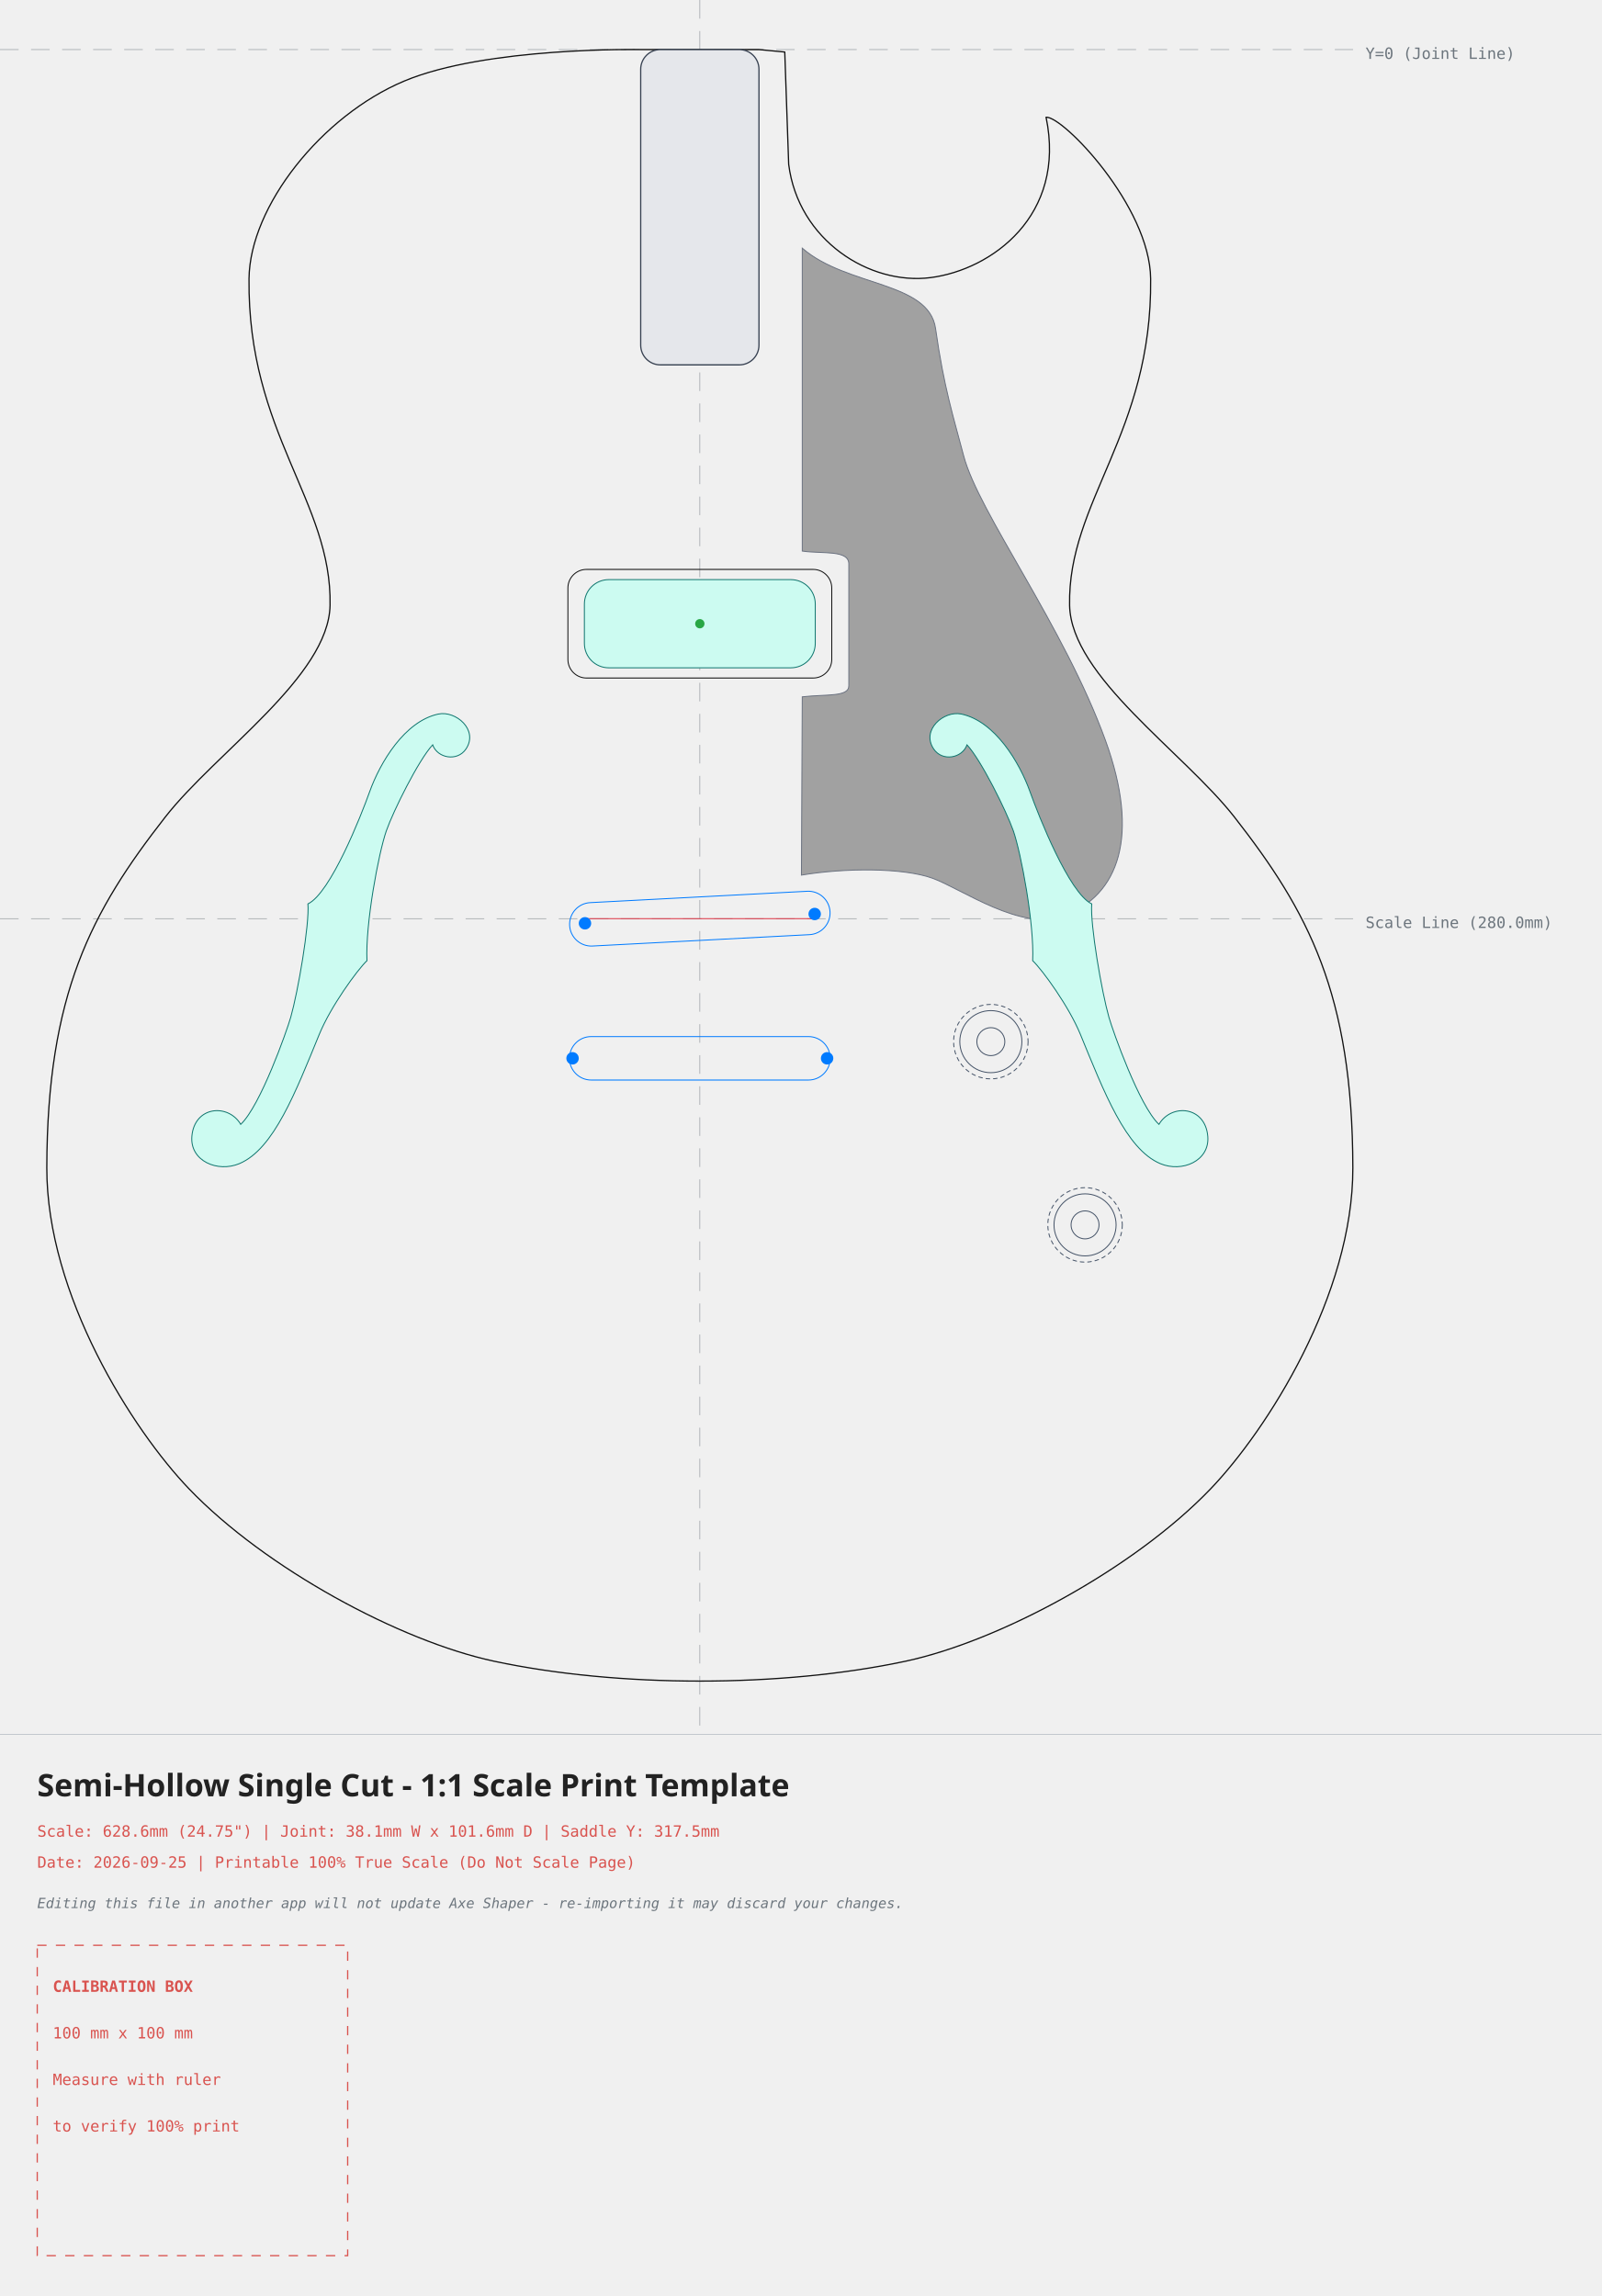
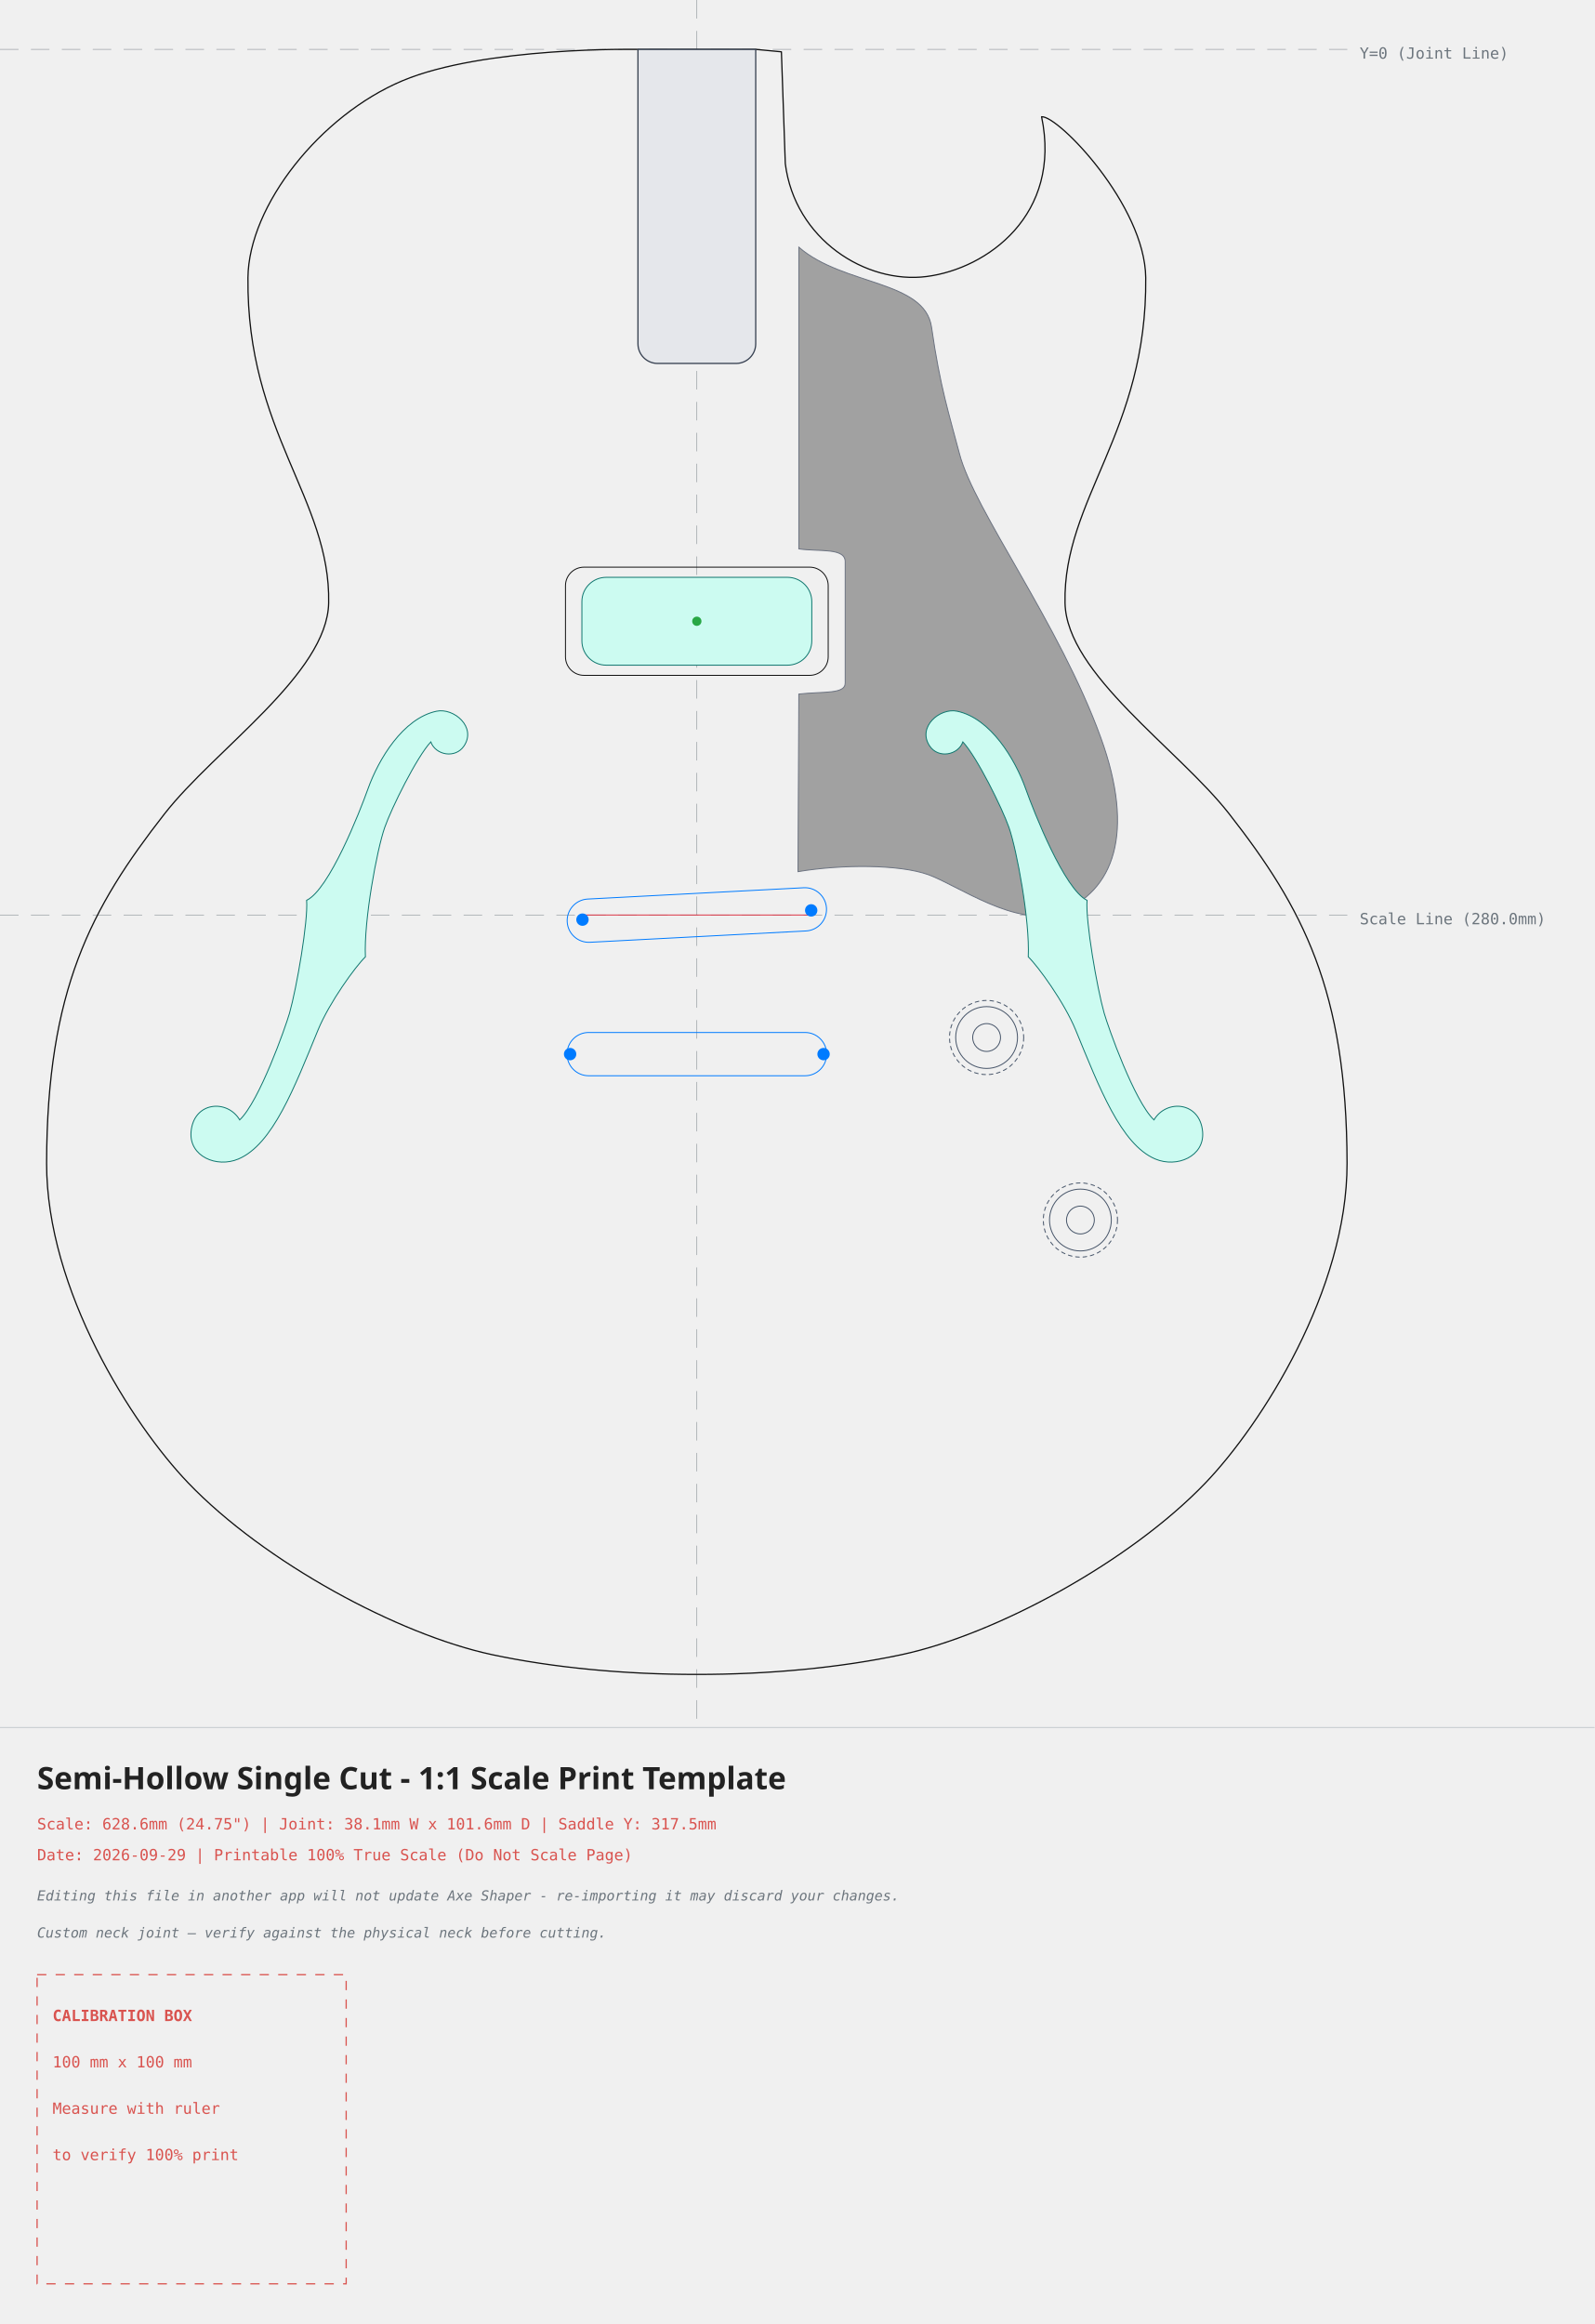
- <svg xmlns="http://www.w3.org/2000/svg" width="515.91mm" height="739.80mm" viewBox="-225.45 -15.97 515.91 739.80">
+ <svg xmlns="http://www.w3.org/2000/svg" width="515.91mm" height="751.80mm" viewBox="-225.45 -15.97 515.91 751.80">
  <style>
    .body-line { fill: none; stroke: #111111; stroke-width: 0.4; stroke-linecap: round; stroke-linejoin: round; }
    .edge-inset { fill: none; stroke: #555555; stroke-width: 0.3; stroke-dasharray: 3,2; }
    .neck-pocket { fill: #e5e7eb; stroke: #374151; stroke-width: 0.4; }
    .pickup-rout { fill: #ccfbf1; stroke: #0f766e; stroke-width: 0.3; }
    .pickup-cover { fill: none; stroke: #111111; stroke-width: 0.3; }
    .bridge-rout { fill: none; stroke: #007bff; stroke-width: 0.3; }
    .back-route { fill: #f3e8ff; stroke: #7e22ce; stroke-width: 0.3; stroke-dasharray: 3,2; }
    .front-route { fill: #ccfbf1; stroke: #0f766e; stroke-width: 0.3; }
    .pickguard { fill: #ffffff; fill-opacity: 0.35; stroke: #6b7280; stroke-width: 0.3; }
    .control-outline { fill: none; stroke: #475569; stroke-width: 0.3; }
    .control-body { fill: none; stroke: #475569; stroke-width: 0.3; stroke-dasharray: 1.2,1.2; stroke-linecap: round; }
    .control-slot { fill: none; stroke: #475569; stroke-width: 0.6; stroke-linecap: round; }
    .control-lever { fill: none; stroke: #475569; stroke-width: 0.8; stroke-linecap: round; }
    .control-cap { fill: none; stroke: #475569; stroke-width: 0.3; }
    .center-axis { fill: none; stroke: #6c757d; stroke-width: 0.2; stroke-dasharray: 6,4; opacity: 0.7; }
    .calibration-box { fill: none; stroke: #d9534f; stroke-width: 0.4; stroke-dasharray: 3,3; }
    .band-rule { fill: none; stroke: #adb5bd; stroke-width: 0.2; }
    .text-label { font-family: monospace, sans-serif; font-size: 5px; fill: #d9534f; }
    .disclaimer-label { font-family: monospace, sans-serif; font-size: 4.5px; font-style: italic; fill: #6c757d; }
    .axis-label { font-family: monospace, sans-serif; font-size: 5px; fill: #6c757d; }
    .title-label { font-family: sans-serif; font-size: 10px; font-weight: bold; fill: #222222; }
  </style>
  <g>
    <line x1="0" y1="-15.97" x2="0" y2="542.83" class="center-axis" />
    <line x1="-225.45" y1="0" x2="210.45" y2="0" class="center-axis" />
    <text x="214.45" y="3" class="axis-label">Y=0 (Joint Line)</text>
    <line x1="-225.45" y1="280.03" x2="210.45" y2="280.03" class="center-axis" stroke="#007bff" />
    <text x="214.45" y="283.03" class="axis-label" fill="#007bff">Scale Line (280.0mm)</text>
    <path d="M -19.05 0.00 C -19.05 0.00, -68.80 -0.97, -95.29 10.17 C -121.77 21.31, -144.99 50.45, -145.23 73.85 C -145.74 123.70, -118.44 145.52, -119.12 179.09 C -119.59 202.04, -155.80 226.29, -172.22 247.30 C -195.99 277.73, -210.27 304.26, -210.37 360.32 C -210.45 401.34, -182.67 444.84, -164.57 463.73 C -139.93 489.44, -96.53 512.83, -66.26 519.30 C -26.29 527.83, 26.29 527.83, 66.26 519.30 C 96.53 512.83, 139.93 489.44, 164.57 463.73 C 182.67 444.84, 210.45 401.34, 210.37 360.32 C 210.27 304.26, 195.99 277.73, 172.22 247.30 C 155.80 226.29, 119.59 202.04, 119.12 179.09 C 118.44 145.52, 145.74 123.70, 145.23 73.85 C 144.99 50.45, 116.93 21.38, 111.54 21.80 C 118.13 53.50, 93.98 70.96, 74.34 73.48 C 54.70 76.00, 31.70 61.48, 28.62 36.97 C 28.62 36.97, 27.36 0.79, 27.36 0.79 C 27.36 0.79, 19.05 0.00, 19.05 0.00 C 19.05 0.00, -19.05 0.00, -19.05 0.00 Z" class="body-line" />
    <path d="M 117.31 279.17 C 103.61 284.36, 84.37 270.41, 74.93 267.00 C 65.50 263.59, 46.67 263.66, 32.73 266.00 C 32.73 266.00, 33.00 208.55, 33.00 208.55 C 40.96 207.67, 48.00 208.65, 48.00 205.00 C 48.00 205.00, 48.00 166.00, 48.00 166.00 C 48.28 161.03, 39.53 162.58, 33.00 161.59 C 33.00 161.59, 33.00 64.00, 33.00 64.00 C 47.41 76.51, 73.76 74.61, 75.94 89.90 C 78.68 109.16, 81.72 118.43, 84.99 130.89 C 89.81 149.28, 117.30 185.70, 130.70 222.67 C 141.84 253.41, 134.99 272.47, 117.31 279.17 Z" class="pickguard" style="fill:#111111" />
-     <rect x="-19.05" y="0" width="38.1" height="101.6" rx="6.35" ry="6.35" class="neck-pocket" />
+     <path d="M -19.05 0 L 19.05 0 L 19.05 95.25 L 19.01 95.961 L 18.891 96.663 L 18.694 97.347 L 18.421 98.005 L 18.077 98.628 L 17.665 99.209 L 17.19 99.74 L 16.659 100.215 L 16.078 100.627 L 15.455 100.971 L 14.797 101.244 L 14.113 101.441 L 13.411 101.56 L 12.7 101.6 L -12.7 101.6 L -13.411 101.56 L -14.113 101.441 L -14.797 101.244 L -15.455 100.971 L -16.078 100.627 L -16.659 100.215 L -17.19 99.74 L -17.665 99.209 L -18.077 98.628 L -18.421 98.005 L -18.694 97.347 L -18.891 96.663 L -19.01 95.961 L -19.05 95.25 Z" class="neck-pocket" />
    <path d="M -148.32 358.96 C -155.33 361.92, -164.30 358.13, -163.64 350.18 C -162.82 340.39, -151.94 339.50, -147.90 346.31 C -141.56 340.34, -133.07 316.27, -131.79 311.80 C -129.47 303.65, -125.71 281.91, -126.25 275.28 C -118.97 271.81, -109.12 246.85, -106.39 239.19 C -102.99 229.68, -95.11 216.44, -84.26 214.11 C -78.62 212.90, -71.20 219.23, -75.34 225.37 C -78.12 229.50, -84.52 228.36, -86.07 224.03 C -90.63 228.93, -98.78 245.41, -100.99 251.73 C -103.51 258.96, -107.77 281.79, -107.23 293.57 C -110.39 296.60, -118.88 308.27, -122.58 317.28 C -130.19 335.79, -137.20 354.26, -148.32 358.96 Z" class="front-route" />
    <path d="M 122.58 317.28 C 118.88 308.27, 110.39 296.60, 107.23 293.57 C 107.77 281.79, 103.51 258.96, 100.99 251.73 C 98.78 245.41, 90.63 228.93, 86.07 224.03 C 84.52 228.36, 78.12 229.50, 75.34 225.37 C 71.20 219.23, 78.62 212.90, 84.26 214.11 C 95.11 216.44, 102.99 229.68, 106.39 239.19 C 109.12 246.85, 118.97 271.81, 126.25 275.28 C 125.71 281.91, 129.47 303.65, 131.79 311.80 C 133.07 316.27, 141.56 340.34, 147.90 346.31 C 151.94 339.50, 162.82 340.39, 163.64 350.18 C 164.30 358.13, 155.33 361.92, 148.32 358.96 C 137.20 354.26, 130.19 335.79, 122.58 317.28 Z" class="front-route" />
    <g transform="translate(0, 184.9994) rotate(0)">
      <path d="M -29.31 -14.21 C -29.31 -14.21, 29.31 -14.21, 29.31 -14.21 C 33.68 -14.21, 37.19 -10.70, 37.19 -6.33 C 37.19 -6.33, 37.19 6.33, 37.19 6.33 C 37.19 10.70, 33.68 14.21, 29.31 14.21 C 29.31 14.21, -29.31 14.21, -29.31 14.21 C -33.68 14.21, -37.19 10.70, -37.19 6.33 C -37.19 6.33, -37.19 -6.33, -37.19 -6.33 C -37.19 -10.70, -33.68 -14.21, -29.31 -14.21 Z" class="pickup-rout" />
      <rect x="-42.50" y="-17.50" width="85.00" height="35.00" rx="6.00" ry="6.00" class="pickup-cover" />
      <circle cx="0" cy="0" r="1.5" fill="#28a745" />
    </g>
    <g id="control-knobs">
      <g transform="translate(93.75, 319.66)" data-knob-style="generic">
        <circle cx="0" cy="0" r="12.00" class="control-body" />
        <circle cx="0" cy="0" r="10.00" class="control-outline" />
        <circle cx="0" cy="0" r="4.50" class="control-outline" />
      </g>
      <g transform="translate(124.10, 378.70)" data-knob-style="generic">
        <circle cx="0" cy="0" r="12.00" class="control-body" />
        <circle cx="0" cy="0" r="10.00" class="control-outline" />
        <circle cx="0" cy="0" r="4.50" class="control-outline" />
      </g>
    </g>
    <g id="control-switches">
      
    </g>
    <g id="bridge-hardware">
      <rect x="-42.00" y="273.03" width="84.00" height="14.00" rx="7.00" ry="7.00" class="bridge-rout" transform="rotate(-3 0.00 280.03)" />
      <rect x="-42.00" y="318.03" width="84.00" height="14.00" rx="7.00" ry="7.00" class="bridge-rout" />
      <line x1="-37.31" y1="280.03" x2="37.31" y2="280.03" stroke="#dc3545" stroke-width="0.3" />
      <g transform="translate(0, 280.03)">
        <circle cx="-37" cy="1.5" r="2" fill="#007bff" />
        <circle cx="37" cy="-1.5" r="2" fill="#007bff" />
        <circle cx="-41" cy="45" r="2" fill="#007bff" />
        <circle cx="41" cy="45" r="2" fill="#007bff" />
      </g>
    </g>
  </g>
  <g>
    <line x1="-225.45" y1="542.83" x2="290.45" y2="542.83" class="band-rule" />
    <text x="-213.45" y="562.83" class="title-label">Semi-Hollow Single Cut - 1:1 Scale Print Template</text>
    <text x="-213.45" y="575.83" class="text-label">Scale: 628.6mm (24.75") | Joint: 38.1mm W x 101.6mm D | Saddle Y: 317.5mm</text>
-     <text x="-213.45" y="585.83" class="text-label">Date: 2026-09-25 | Printable 100% True Scale (Do Not Scale Page)</text>
+     <text x="-213.45" y="585.83" class="text-label">Date: 2026-09-29 | Printable 100% True Scale (Do Not Scale Page)</text>
    <text x="-213.45" y="598.83" class="disclaimer-label">Editing this file in another app will not update Axe Shaper - re-importing it may discard your changes.</text>
-     <g transform="translate(-213.45, 610.83)">
+     <text x="-213.45" y="610.83" class="disclaimer-label">Custom neck joint — verify against the physical neck before cutting.</text>
+     <g transform="translate(-213.45, 622.83)">
      <rect x="0" y="0" width="100" height="100" class="calibration-box" />
      <text x="5" y="15" class="text-label" font-weight="bold">CALIBRATION BOX</text>
      <text x="5" y="30" class="text-label">100 mm x 100 mm</text>
      <text x="5" y="45" class="text-label">Measure with ruler</text>
      <text x="5" y="60" class="text-label">to verify 100% print</text>
    </g>
  </g>
</svg>
